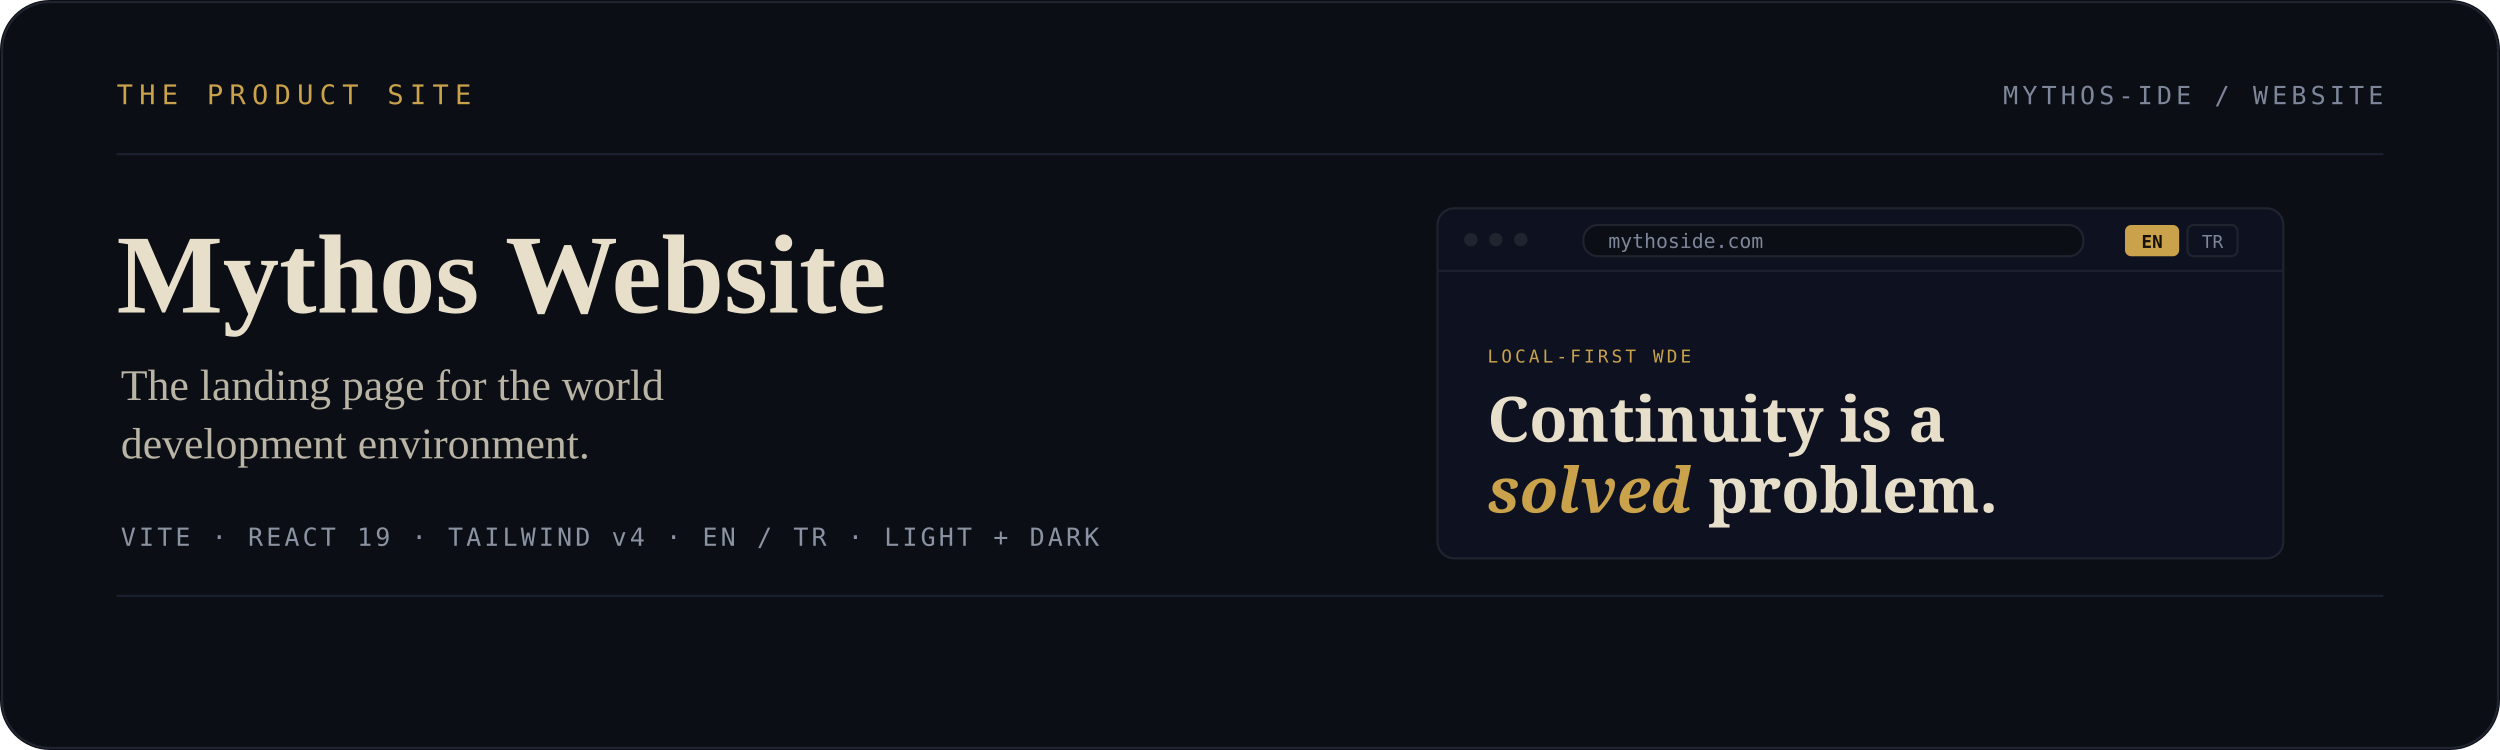
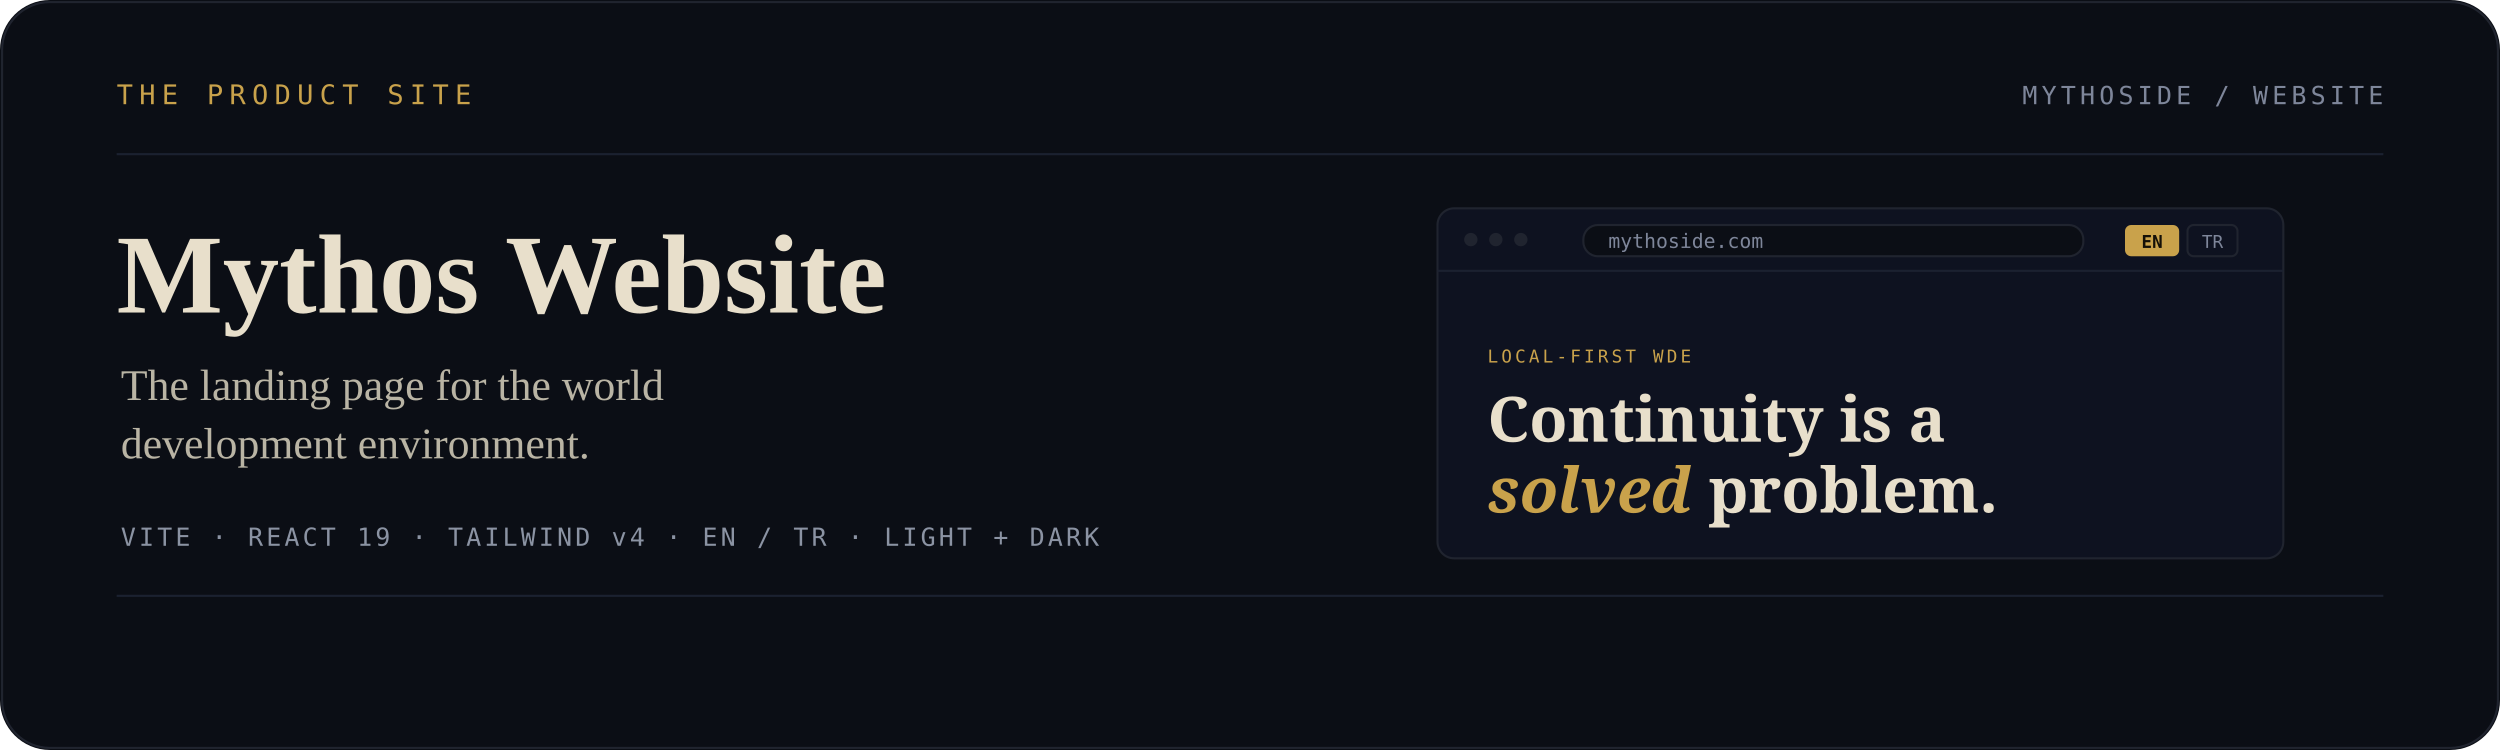
<svg xmlns="http://www.w3.org/2000/svg" width="1200" height="360" viewBox="0 0 1200 360" role="img" aria-labelledby="t d">
  <rect width="1200" height="360" rx="24" fill="#0B0E15" />
  <rect x="1" y="1" width="1198" height="358" rx="23" fill="none" stroke="#20242f" />
  <path d="M56 74H1144M56 286H1144" stroke="#1b2130" />
  <text x="56" y="50" fill="#C9A24B" font-family="ui-monospace, SFMono-Regular, Menlo, monospace" font-size="13" letter-spacing="3">THE PRODUCT SITE</text>
-   <text x="1144" y="50" text-anchor="end" fill="#7E869A" font-family="ui-monospace, SFMono-Regular, Menlo, monospace" font-size="12" letter-spacing="2">MYTHOS-IDE / WEBSITE</text>
+   <text x="1144" y="50" text-anchor="end" fill="#7E869A" font-family="ui-monospace, SFMono-Regular, Menlo, monospace" font-size="12" letter-spacing="2">MYTHOSIDE / WEBSITE</text>
  <text x="56" y="150" fill="#E8DFCB" font-family="Georgia, 'Times New Roman', serif" font-size="54" font-weight="600">Mythos Website</text>
  <text x="58" y="192" fill="#B9B4A4" font-family="Georgia, 'Times New Roman', serif" font-size="21">The landing page for the world</text>
  <text x="58" y="220" fill="#B9B4A4" font-family="Georgia, 'Times New Roman', serif" font-size="21">development environment.</text>
  <text x="58" y="262" fill="#8b93a3" font-family="ui-monospace, SFMono-Regular, Menlo, monospace" font-size="12" letter-spacing="1.5">VITE · REACT 19 · TAILWIND v4 · EN / TR · LIGHT + DARK</text>
  <g transform="translate(690 100)">
    <rect x="0" y="0" width="406" height="168" rx="8" fill="#0E1220" stroke="#20242f" />
    <path d="M0 30H406" stroke="#1b2130" />
    <circle cx="16" cy="15" r="3.2" fill="#20242f" />
    <circle cx="28" cy="15" r="3.2" fill="#20242f" />
    <circle cx="40" cy="15" r="3.2" fill="#20242f" />
    <rect x="70" y="8" width="240" height="15" rx="7" fill="#0B0E15" stroke="#20242f" />
    <text x="82" y="19" fill="#7E869A" font-family="ui-monospace, monospace" font-size="9.5">mythoside.com</text>
    <rect x="330" y="8" width="26" height="15" rx="3" fill="#C9A24B" />
    <text x="343" y="19" text-anchor="middle" fill="#141007" font-family="ui-monospace, monospace" font-size="8.5" font-weight="700">EN</text>
    <rect x="360" y="8" width="24" height="15" rx="3" fill="none" stroke="#20242f" />
    <text x="372" y="19" text-anchor="middle" fill="#7E869A" font-family="ui-monospace, monospace" font-size="8.5">TR</text>
    <text x="24" y="74" fill="#C9A24B" font-family="ui-monospace, monospace" font-size="8.5" letter-spacing="1.5">LOCAL-FIRST WDE</text>
    <text x="24" y="112" fill="#E8DFCB" font-family="Georgia, serif" font-size="30" font-weight="600">Continuity is a</text>
    <text x="24" y="146" fill="#C9A24B" font-family="Georgia, serif" font-size="30" font-style="italic" font-weight="600">solved <tspan fill="#E8DFCB" font-style="normal">problem.</tspan>
    </text>
  </g>
</svg>
